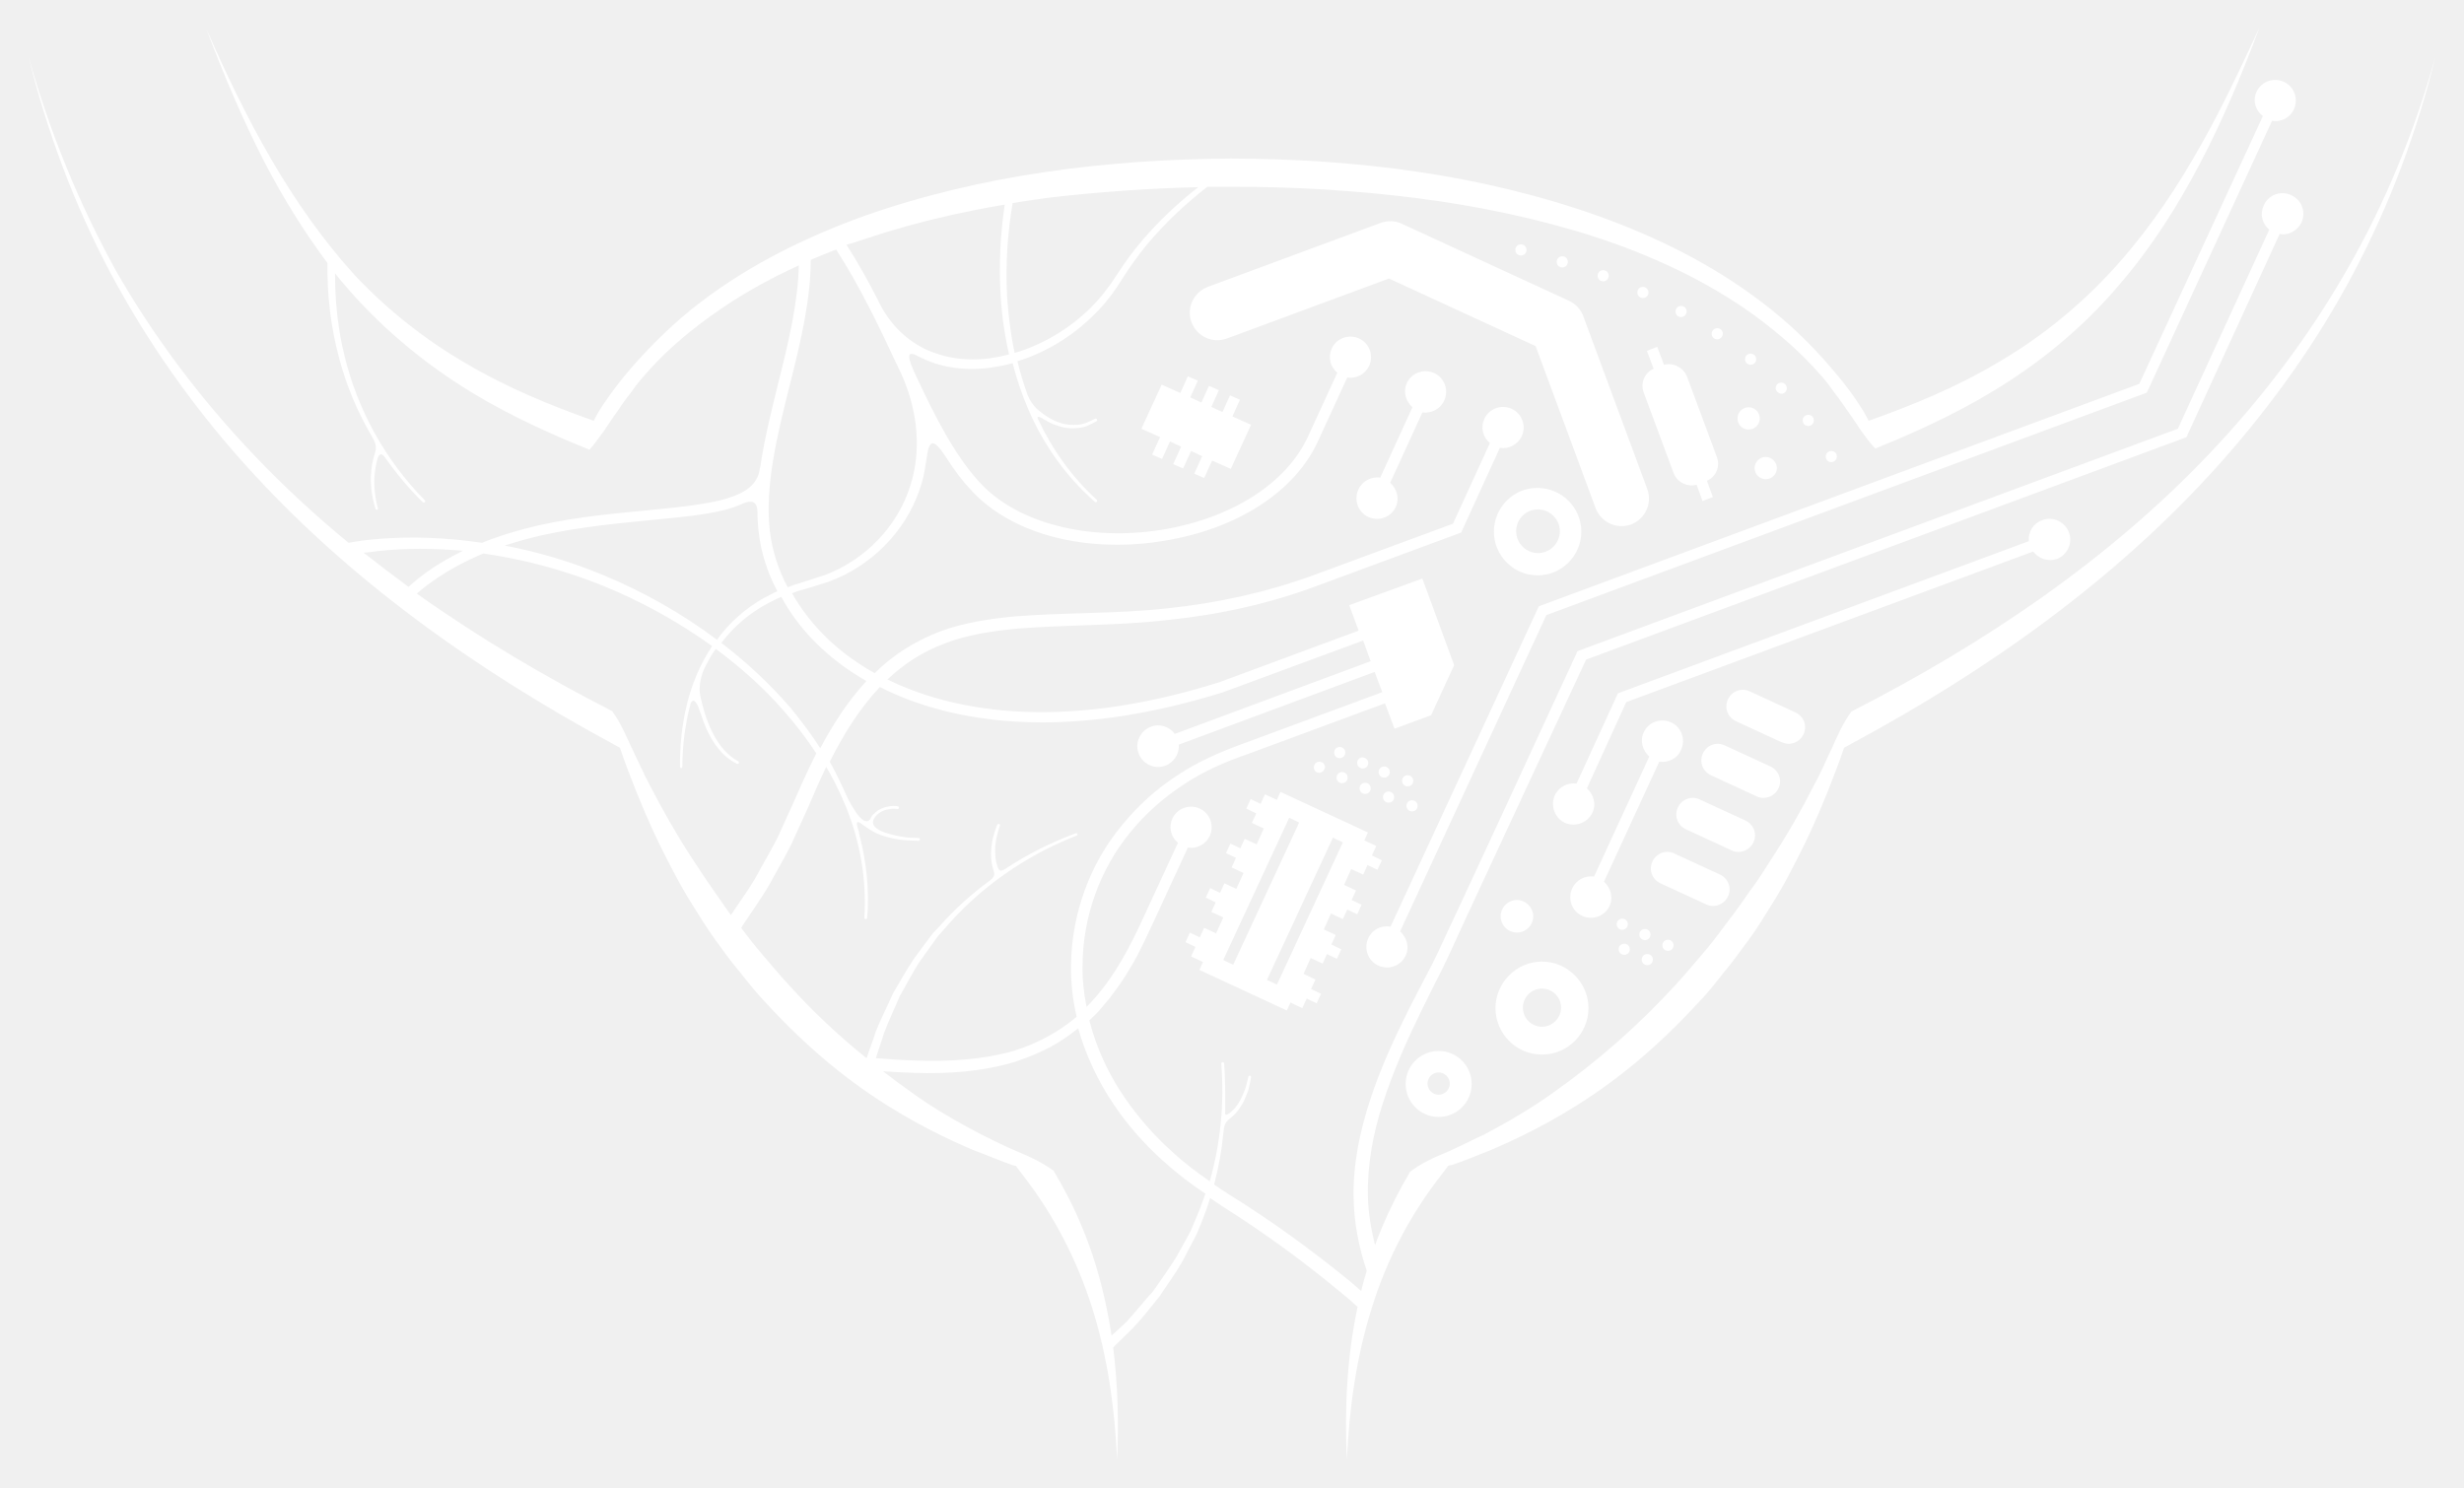
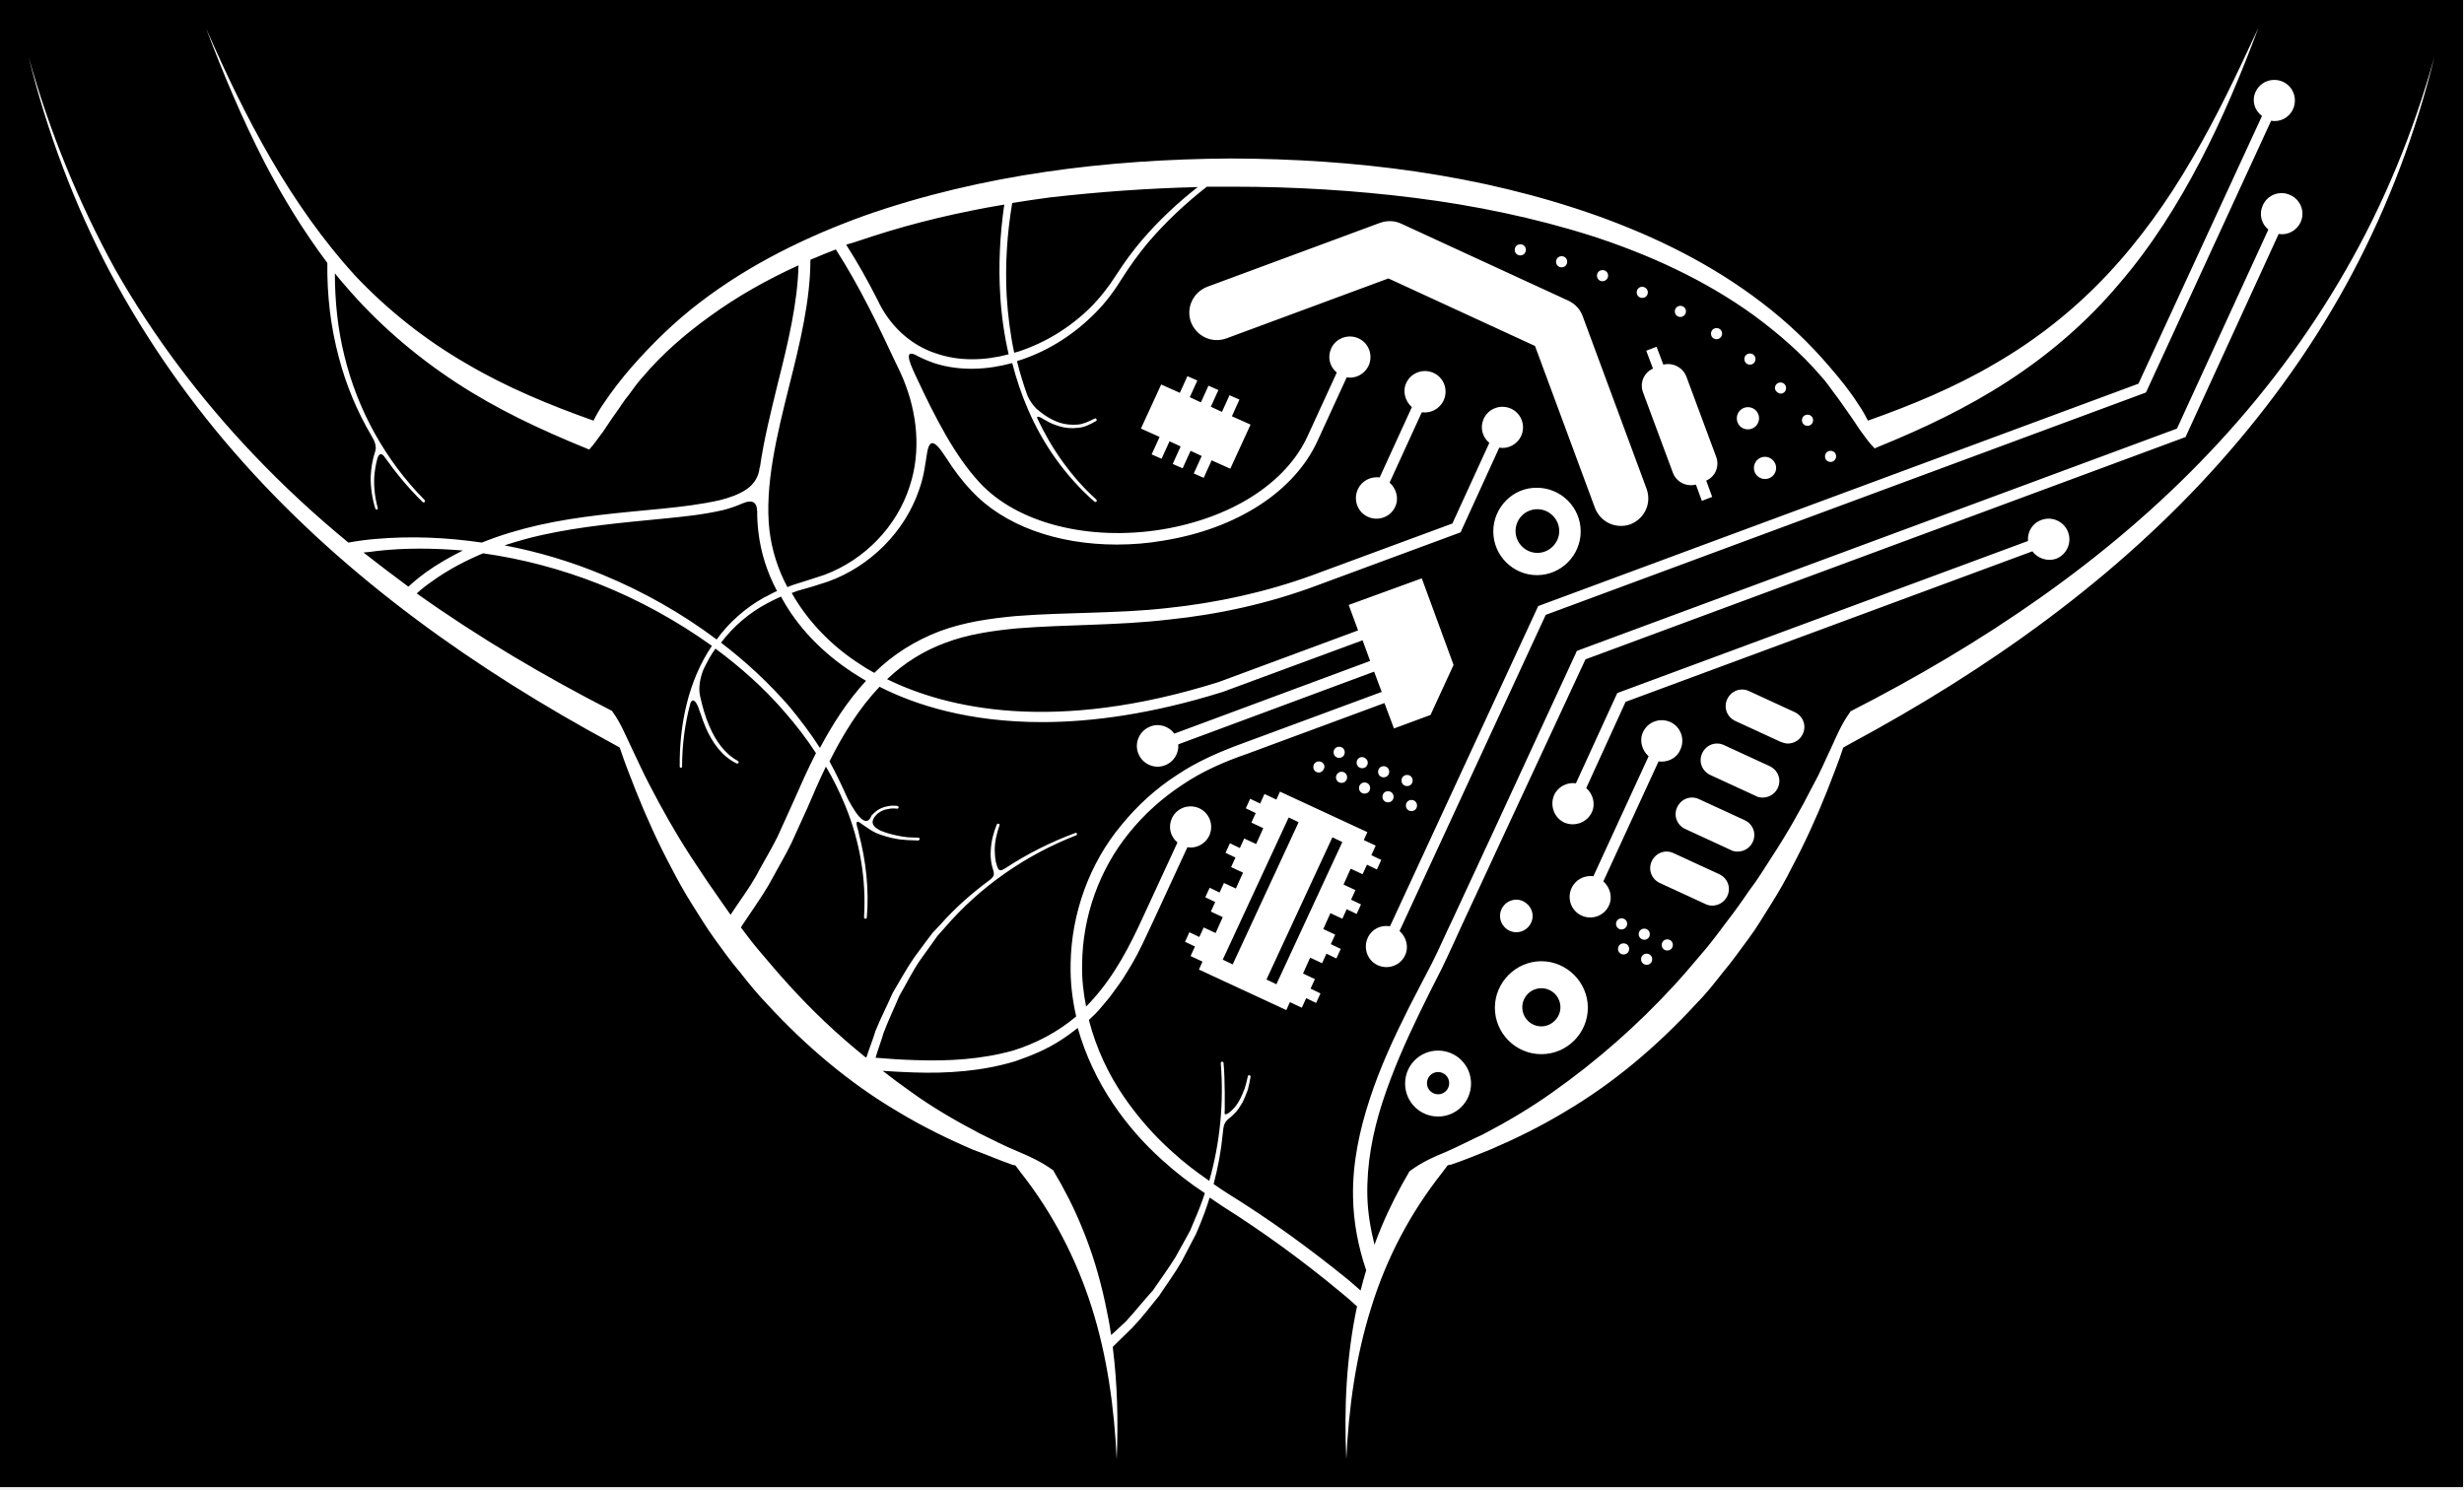
- <svg xmlns="http://www.w3.org/2000/svg" version="1.1" id="svg1" width="826.667" height="499.2" viewBox="0 0 826.667 499.2">
-   <defs id="defs1" />
-   <g id="g1">
-     <g id="group-R5">
-       <path id="path2" d="m 5906,3066 c -96,-168 -213,-323 -346,-463 -257,-271 -571,-481 -902,-650 l -1,-2 c -21,-29 -34,-60 -48,-91 -15,-31 -28,-63 -45,-93 -31,-61 -65,-121 -103,-179 -19,-29 -36,-58 -57,-85 -19,-28 -39,-56 -60,-83 -20,-27 -41,-55 -63,-80 -22,-26 -44,-52 -67,-77 -92,-100 -194,-190 -306,-269 -56,-40 -114,-74 -175,-106 -31,-14 -61,-30 -93,-44 -32,-13 -63,-27 -92,-49 -27,-46 -51,-93 -71,-141 -6,-15 -12,-29 -17,-44 -10,40 -17,81 -18,122 -2,80 13,160 38,237 25,77 58,152 94,226 18,37 36,73 55,110 18,37 35,75 52,112 l 104,224 206,443 1506,558 5,2 2,5 232,506 c 22,-4 45,8 55,29 12,26 1,57 -26,69 -26,12 -57,1 -69,-26 -10,-22 -4,-46 14,-61 l -230,-501 -1506,-558 -5,-2 -2,-5 -207,-448 -104,-224 c -18,-37 -34,-75 -53,-112 -19,-36 -38,-73 -57,-110 -37,-74 -72,-149 -98,-229 -26,-79 -44,-163 -42,-248 1,-62 13,-124 33,-183 -5,-17 -10,-34 -14,-51 -10,9 -20,17 -30,26 -96,78 -196,151 -301,216 -13,8 -26,17 -39,26 11,42 19,84 23,127 2,20 3,29 18,40 4,3 8,7 12,11 8,8 14,18 20,28 5,10 9,21 13,31 3,11 5,22 7,33 0,2 -1,4 -3,4 -2,0 -4,-1 -4,-3 -2,-11 -5,-21 -8,-31 -4,-10 -8,-20 -13,-29 -5,-9 -11,-18 -19,-25 -2,-2 -5,-5 -8,-7 -11,-7 -11,-3 -10,7 0,0 1,78 -3,119 0,2 -2,3 -4,3 -2,0 -3,-2 -3,-4 8,-100 -2,-201 -29,-296 -33,23 -65,47 -94,74 -45,40 -85,86 -119,135 -41,59 -72,126 -90,196 11,10 22,21 31,32 l 21,25 19,26 c 13,17 24,36 35,54 22,37 39,76 57,114 l 85,184 c 22,-4 45,8 55,29 12,26 1,57 -25,69 -26,12 -57,1 -69,-25 -10,-22 -4,-46 14,-61 l -85,-184 c -35,-77 -73,-150 -128,-211 -5,-6 -11,-12 -17,-18 -7,35 -11,71 -10,107 1,119 43,238 119,331 38,47 83,87 133,120 50,34 105,58 163,78 l 346,128 24,-64 92,34 58,126 -80,218 -184,-67 28,-76 -4,12 -351,-130 c -416,-131 -686,-66 -835,7 42,40 91,71 145,91 57,22 120,31 182,37 125,10 253,7 381,22 127,13 254,41 374,86 l 357,132 5,2 2,5 95,208 c 22,-4 45,8 55,29 12,26 1,57 -25,69 -26,12 -57,1 -69,-25 -10,-22 -4,-46 14,-61 l -93,-203 -352,-130 c -118,-43 -242,-70 -367,-83 -125,-14 -252,-10 -380,-20 -64,-6 -129,-15 -191,-38 -61,-23 -119,-59 -165,-105 -13,7 -25,14 -35,21 -75,48 -134,111 -173,180 4,2 9,3 13,5 26,7 52,15 79,24 105,38 193,125 229,232 8,22 13,46 16,69 v -2 c 1,5 1,10 2,14 6,46 17,49 50,-2 19,-30 40,-58 63,-82 81,-88 216,-136 366,-136 38,0 78,3 118,10 185,30 330,124 388,252 l 73,159 c 22,-4 45,8 55,29 12,26 1,57 -25,69 -26,12 -57,1 -69,-25 -10,-22 -4,-46 14,-61 l -73,-159 c -54,-119 -192,-207 -367,-236 -185,-30 -365,16 -459,118 -63,68 -112,164 -161,269 -21,44 -27,68 6,49 14,-7 28,-13 43,-18 64,-20 132,-16 194,1 10,-39 23,-78 39,-115 38,-89 95,-170 168,-234 1,-1 4,-1 5,0 1,1 1,4 0,5 -63,57 -113,128 -149,205 -2,7 6,4 17,-3 1,-1 1,-1 2,-1 11,-7 23,-12 36,-16 16,-5 32,-6 48,-4 16,1 31,9 45,17 2,1 2,3 1,5 -1,2 -3,2 -5,1 -14,-7 -28,-14 -43,-15 -15,-1 -30,0 -45,5 -21,7 -41,20 -58,35 -9,9 -17,20 -23,34 -10,28 -19,57 -26,86 4,1 9,3 13,4 70,24 133,65 185,118 26,26 48,56 67,87 19,30 40,59 63,87 45,53 95,100 150,143 22,0 43,0 65,0 153,0 306,-9 457,-28 151,-19 302,-50 447,-96 145,-47 285,-111 408,-200 61,-45 119,-95 168,-152 13,-14 24,-30 35,-45 12,-15 22,-31 33,-46 11,-15 21,-31 32,-47 12,-16 21,-30 36,-45 l 2,1 7,3 c 113,46 223,98 326,165 105,68 200,150 280,245 81,94 147,199 204,308 57,109 104,222 147,337 -53,-114 -105,-225 -167,-330 -61,-105 -132,-205 -215,-293 -83,-88 -178,-163 -282,-223 -100,-59 -209,-104 -319,-143 -7,14 -15,28 -24,41 -21,33 -46,64 -72,94 -51,60 -108,114 -171,162 -125,96 -267,166 -415,219 -296,105 -610,143 -922,144 -311,-2 -626,-40 -922,-144 -147,-53 -290,-123 -415,-219 -63,-48 -119,-103 -171,-162 -26,-30 -50,-61 -72,-94 -9,-13 -17,-27 -24,-41 -110,39 -219,84 -319,143 -104,60 -199,135 -282,223 -80,88 -150,188 -211,293 -61,105 -114,216 -163,328 43,-114 91,-228 147,-337 46,-88 98,-173 158,-253 -1,-80 8,-160 29,-238 18,-69 46,-136 82,-197 8,-13 14,-27 9,-41 -7,-21 -10,-42 -11,-64 0,-27 4,-54 12,-79 1,-1 2,-2 4,-2 2,0 2,2 2,4 -7,25 -10,51 -9,77 1,16 4,33 8,48 4,12 10,14 17,5 29,-41 61,-80 97,-115 1,-1 4,-1 5,0 1,1 1,4 0,5 -99,100 -169,227 -202,363 -17,68 -24,138 -24,208 8,-10 16,-20 25,-30 80,-94 176,-177 280,-245 102,-67 213,-119 326,-165 l 5,-2 c 1,0 1,-1 2,-1 l 2,-1 c 14,15 23,30 35,45 11,16 21,32 32,47 11,15 21,32 33,46 11,15 22,31 35,45 49,58 107,108 168,152 70,51 145,93 224,129 -2,-93 -26,-194 -52,-297 -17,-70 -35,-141 -45,-211 0,-1 -1,-1 -1,-2 -2,-22 -14,-41 -33,-54 -19,-13 -43,-21 -66,-27 -48,-11 -99,-17 -150,-22 -102,-10 -205,-18 -307,-41 -48,-11 -96,-25 -143,-44 -89,13 -179,17 -269,9 -23,-2 -45,-5 -67,-9 -84,69 -164,143 -240,223 -133,140 -250,295 -346,463 -93,169 -167,350 -219,537 46,-188 115,-372 206,-544 92,-172 205,-333 335,-478 261,-292 585,-521 929,-707 l 18,-10 c 12,-37 27,-74 41,-110 26,-65 55,-129 88,-191 16,-31 33,-62 52,-92 19,-30 37,-60 58,-89 21,-29 41,-57 64,-84 22,-28 44,-55 69,-81 96,-104 205,-197 327,-269 61,-37 124,-68 189,-96 33,-12 65,-26 99,-38 3,-1 6,-2 9,-2 l 15,-20 c 78,-99 138,-214 177,-337 39,-123 57,-253 63,-383 4,94 2,189 -10,283 17,16 33,33 50,49 24,25 45,53 67,80 19,29 40,57 57,87 l 36,69 10,24 c 9,22 17,44 24,67 10,-7 21,-14 31,-21 103,-65 202,-137 296,-215 15,-12 30,-25 44,-38 -27,-127 -33,-257 -27,-385 6,130 24,260 63,383 38,123 98,237 177,337 l 15,20 c 3,1 6,2 9,2 33,11 66,25 99,38 65,28 128,59 189,96 122,72 231,165 327,269 25,25 47,53 69,81 23,27 43,56 64,84 21,28 39,59 58,89 19,30 36,60 52,92 33,62 62,126 88,191 14,37 29,73 41,110 l 18,10 c 344,185 668,414 929,707 130,146 244,306 335,478 91,172 160,355 206,544 -52,-187 -126,-368 -222,-535 z M 2149,2049 c 9,-6 20,-12 31,-19 -47,-51 -84,-109 -116,-169 -23,36 -49,70 -76,103 -52,60 -110,114 -173,162 31,41 71,75 116,99 12,6 23,12 35,17 40,-75 103,-141 183,-193 z m 866,1224 c -51,-40 -98,-84 -140,-133 -24,-28 -45,-57 -65,-88 -19,-30 -41,-58 -66,-83 -51,-50 -113,-88 -180,-110 -4,-1 -8,-2 -11,-3 -10,47 -16,95 -19,144 -4,78 1,156 14,233 32,5 64,10 95,14 123,14 247,23 372,26 z m -819,-124 c 108,35 219,61 332,80 -11,-76 -15,-154 -10,-231 3,-49 10,-98 21,-146 -60,-16 -124,-18 -182,2 -66,21 -119,72 -148,135 -24,47 -50,94 -79,139 22,6 44,14 66,21 z m -209,-375 c 27,107 53,215 53,316 21,9 43,18 64,26 61,-95 108,-194 152,-288 1,-1 1,-2 2,-4 6,-12 11,-23 16,-35 35,-85 45,-181 16,-269 -32,-101 -113,-185 -214,-223 -25,-8 -51,-17 -78,-25 -5,-2 -11,-4 -16,-6 -24,45 -39,93 -45,142 -13,113 19,242 50,366 z m -623,-377 c 99,22 201,31 303,41 51,5 103,10 154,22 16,4 33,10 49,17 22,9 35,5 36,-20 0,-18 1,-35 3,-52 6,-52 22,-102 47,-149 -12,-5 -23,-12 -34,-17 -46,-26 -87,-62 -118,-105 -88,66 -185,121 -287,163 -79,33 -163,58 -247,74 31,10 62,19 94,26 z m -414,-40 c 71,8 143,7 215,1 -32,-16 -64,-34 -93,-55 -15,-11 -30,-23 -44,-36 -38,28 -76,57 -113,86 11,1 23,2 35,4 z m 845,-853 c -20,28 -38,57 -57,85 -37,57 -71,117 -103,179 -16,30 -30,62 -45,93 -15,31 -27,62 -48,91 l -1,2 c -170,87 -336,185 -492,296 12,11 25,21 38,30 40,29 84,52 129,71 99,-14 197,-40 291,-77 101,-40 197,-93 285,-156 -60,-89 -82,-199 -81,-304 0,-2 2,-3 3,-3 2,0 3,2 3,3 0,54 7,108 21,160 7,16 17,0 23,-20 1,-2 1,-4 2,-5 4,-13 9,-26 14,-38 16,-36 40,-71 77,-89 2,-1 4,0 5,1 1,2 0,4 -1,5 -34,18 -57,52 -72,87 -11,25 -18,51 -24,78 -4,19 0,44 9,66 9,18 18,36 30,52 62,-46 121,-98 172,-157 29,-33 57,-69 81,-106 -21,-41 -40,-84 -58,-125 l -39,-86 c -14,-28 -30,-55 -45,-82 -14,-28 -32,-54 -50,-80 l -23,-34 c -14,20 -29,41 -44,63 z m 191,-240 c -23,25 -45,51 -67,77 -19,22 -37,45 -54,68 1,2 2,3 3,5 l 27,40 c 18,27 36,53 51,82 15,28 32,56 46,85 l 40,88 c 15,35 30,70 47,105 19,-32 35,-65 49,-99 36,-88 53,-184 47,-280 0,-2 1,-4 3,-4 2,0 4,1 4,3 6,71 -2,142 -20,211 0,2 -1,4 -1,6 -1,3 -2,7 -3,10 -4,15 -2,19 12,8 11,-8 23,-16 35,-22 17,-7 34,-12 52,-15 9,-2 18,-2 27,-3 l 27,-1 c 2,0 3,1 4,3 0,2 -1,4 -3,4 l -26,1 c -9,1 -17,2 -26,4 -15,3 -30,7 -44,13 -21,11 -24,21 -14,35 3,4 7,8 12,11 6,4 13,7 21,8 8,2 15,2 23,1 2,0 4,1 4,3 0,2 -1,4 -3,4 -8,1 -17,1 -25,-1 -8,-1 -17,-5 -24,-9 -6,-4 -11,-9 -16,-14 -1,-2 -2,-4 -3,-6 -6,-12 -17,-9 -26,1 -1,1 -2,2 -3,3 -10,11 -28,42 -33,55 -2,5 -26,57 -41,83 34,68 74,133 126,188 90,-46 225,-89 409,-89 127,0 279,21 455,76 l 352,130 24,-66 -5,14 -493,-183 c -13,18 -38,27 -60,18 -27,-10 -41,-40 -31,-67 10,-27 40,-41 67,-31 22,8 36,30 34,53 l 493,183 24,-64 -5,13 -346,-128 c -58,-21 -117,-46 -169,-81 -53,-34 -100,-77 -140,-126 -81,-97 -126,-223 -128,-349 -1,-45 4,-89 14,-133 -46,-39 -101,-68 -159,-86 -79,-22 -162,-27 -245,-24 -34,1 -67,3 -101,6 6,21 14,41 20,62 12,32 27,63 40,94 17,29 32,60 51,88 l 45,63 17,19 c 89,104 204,184 332,234 2,1 3,3 2,4 -1,2 -3,3 -4,2 -62,-23 -122,-53 -178,-90 -12,-7 -15,-5 -19,6 -1,3 -2,7 -3,10 -2,10 -3,21 -3,31 0,21 5,42 12,62 1,2 0,4 -2,4 -2,1 -4,0 -5,-2 -8,-20 -14,-42 -15,-65 -1,-11 0,-23 2,-34 1,-3 1,-6 2,-8 4,-15 8,-21 -6,-32 -46,-34 -88,-71 -126,-114 l -18,-19 -16,-21 -31,-42 c -20,-29 -36,-59 -54,-89 -14,-32 -30,-63 -43,-95 -7,-23 -16,-45 -23,-67 -1,0 -1,0 -2,0 -72,58 -135,118 -193,182 z m 1020,-594 -10,-24 -12,-22 -25,-45 c -18,-29 -38,-56 -57,-84 -23,-25 -44,-52 -67,-77 -13,-12 -25,-24 -38,-35 -4,27 -9,54 -15,81 -14,65 -33,129 -59,191 -20,49 -44,96 -71,141 0,0 0,0 0,1 -30,22 -61,36 -92,49 -32,13 -62,29 -93,44 -61,32 -120,66 -175,106 -24,17 -47,34 -70,52 26,-2 52,-3 78,-4 85,-3 172,3 255,28 41,14 82,31 118,55 14,9 27,19 40,29 19,-68 50,-133 89,-191 35,-52 77,-100 124,-142 33,-30 69,-58 107,-83 -8,-24 -17,-47 -27,-70 z m 1169,1157 -139,-302 c 17,-15 24,-40 14,-61 -12,-26 -43,-37 -69,-25 -26,12 -37,43 -25,69 10,22 33,33 55,30 l 139,302 c -17,15 -24,40 -14,61 12,26 43,37 69,25 26,-12 37,-43 25,-69 -9,-22 -32,-33 -55,-30 z m 941,529 -1024,-379 -99,-217 c 17,-15 24,-40 14,-61 -12,-26 -43,-37 -69,-26 -26,12 -37,43 -26,69 10,22 33,33 55,30 l 104,227 5,2 1029,381 c -2,23 11,45 34,53 27,10 57,-4 67,-31 10,-27 -4,-57 -31,-67 -21,-7 -46,1 -59,19 z m 562,1157 c 12,26 43,37 69,25 26,-12 37,-43 25,-69 -10,-22 -33,-33 -55,-29 l -315,-684 -5,-2 -1506,-558 -368,-796 c 17,-15 24,-40 14,-61 -12,-26 -43,-37 -69,-25 -26,12 -37,43 -25,69 10,22 33,33 56,29 l 373,806 5,2 1506,558 311,674 c -20,15 -26,40 -16,61 z M 3620,1099 c -46,0 -83,-37 -83,-83 0,-46 37,-83 83,-83 46,0 83,37 83,83 0,46 -37,83 -83,83 z m 0,-110 c -15,0 -28,12 -28,28 0,15 12,28 28,28 15,0 28,-12 28,-28 0,-16 -13,-28 -28,-28 z m 139,1417 c 0,-61 50,-110 110,-110 61,0 110,50 110,110 0,61 -50,110 -110,110 -60,1 -110,-49 -110,-110 z m 111,56 c 30,0 55,-25 55,-55 0,-30 -25,-55 -55,-55 -30,0 -55,25 -55,55 0,30 24,55 55,55 z m 10,-1372 c 65,0 117,53 117,117 0,64 -53,117 -117,117 -64,0 -117,-53 -117,-117 0,-64 52,-117 117,-117 z m 0,166 c 27,0 48,-22 48,-48 0,-26 -22,-48 -48,-48 -27,0 -48,22 -48,48 0,26 21,48 48,48 z m -450,287 11,24 25,-12 11,24 -25,12 11,24 -30,14 9,20 -220,102 -9,-20 -30,14 -11,-24 -25,12 -11,-24 25,-12 -11,-24 30,-14 -18,-40 -30,14 -11,-24 -25,12 -11,-24 25,-12 -11,-24 30,-14 -18,-40 -30,14 -11,-24 -25,12 -11,-24 25,-12 -11,-24 30,-14 -18,-40 -30,14 -11,-24 -25,12 -11,-24 25,-12 -11,-24 30,-14 -9,-20 220,-102 9,20 30,-14 11,24 25,-12 11,24 -25,12 11,24 -30,14 18,40 30,-14 11,24 25,-12 11,24 -25,12 11,24 -30,14 18,40 30,-14 11,24 25,-12 11,24 -25,12 11,24 -30,14 18,40 z m -352,-215 166,358 25,-12 -166,-358 z m 135,-62 -25,12 166,358 25,-12 z m 1080,202 -115,53 c -21,10 -30,34 -20,55 10,21 34,30 55,20 l 115,-53 c 21,-10 30,-34 20,-55 -7,-15 -22,-24 -38,-24 -5,0 -11,1 -17,4 z m 64,136 -115,53 c -21,10 -30,34 -20,55 10,21 34,30 55,20 l 115,-53 c 21,-10 30,-34 20,-55 -7,-15 -22,-24 -38,-24 -6,0 -12,1 -17,4 z m 63,136 -115,53 c -21,10 -30,34 -20,55 10,21 34,30 55,20 l 115,-53 c 21,-10 30,-34 20,-55 -7,-15 -22,-24 -38,-24 -6,0 -12,1 -17,4 z m 63,136 -115,53 c -21,10 -30,34 -20,55 10,21 34,30 55,20 l 115,-53 c 21,-10 30,-34 20,-55 -7,-15 -22,-24 -38,-24 -5,0 -11,2 -17,4 z m -401,-472 c -8,0 -14,6 -14,14 0,8 6,14 14,14 8,0 14,-6 14,-14 0,-8 -7,-14 -14,-14 z m 43,-12 c 0,8 6,14 14,14 8,0 14,-6 14,-14 0,-8 -6,-14 -14,-14 -7,0 -14,6 -14,14 z m -52,-37 c 0,8 6,14 14,14 8,0 14,-6 14,-14 0,-8 -6,-14 -14,-14 -8,0 -14,6 -14,14 z m 124,24 c 8,0 14,-6 14,-14 0,-8 -6,-14 -14,-14 -8,0 -14,6 -14,14 0,8 6,14 14,14 z m -380,18 c -23,0 -41,19 -41,41 0,23 19,41 41,41 22,0 41,-19 41,-41 0,-22 -18,-41 -41,-41 z m 314,-68 c 0,8 6,14 14,14 8,0 14,-6 14,-14 0,-8 -6,-14 -14,-14 -8,0 -14,6 -14,14 z m -267,1544 -369,170 -408,-151 c -36,-13 -75,5 -89,41 -13,36 5,75 41,89 l 435,161 c 17,6 36,6 53,-2 l 421,-194 c 17,-8 30,-22 36,-39 l 161,-435 c 13,-36 -5,-75 -41,-89 -8,-3 -16,-4 -24,-4 -28,0 -54,17 -65,45 z m -37,228 c -8,0 -14,6 -14,14 0,8 6,14 14,14 8,0 14,-6 14,-14 0,-8 -6,-14 -14,-14 z m 104,-30 c -8,0 -14,6 -14,14 0,8 6,14 14,14 8,0 14,-6 14,-14 0,-8 -6,-14 -14,-14 z m 103,-35 c -8,0 -14,6 -14,14 0,8 6,14 14,14 8,0 14,-6 14,-14 0,-8 -7,-14 -14,-14 z m 114,-28 c 0,-8 -6,-14 -14,-14 -8,0 -14,6 -14,14 0,8 6,14 14,14 7,0 14,-6 14,-14 z m 82,-62 c -8,0 -14,6 -14,14 0,8 6,14 14,14 8,0 14,-6 14,-14 0,-8 -7,-14 -14,-14 z m 91,-56 c -8,0 -14,6 -14,14 0,8 6,14 14,14 8,0 14,-6 14,-14 0,-8 -7,-14 -14,-14 z m 84,-64 c -8,0 -14,6 -14,14 0,8 6,14 14,14 8,0 14,-6 14,-14 0,-8 -6,-14 -14,-14 z m 63,-59 c 0,8 6,14 14,14 8,0 14,-6 14,-14 0,-8 -6,-14 -14,-14 -7,1 -14,7 -14,14 z m 82,-95 c -8,0 -14,6 -14,14 0,8 6,14 14,14 8,0 14,-6 14,-14 0,-8 -6,-14 -14,-14 z m 58,-91 c -8,0 -14,6 -14,14 0,8 6,14 14,14 8,0 14,-6 14,-14 0,-8 -7,-14 -14,-14 z M 3435,1774 c 8,0 14,-6 14,-14 0,-8 -6,-14 -14,-14 -8,0 -14,6 -14,14 0,8 6,14 14,14 z m -58,27 c 8,0 14,-6 14,-14 0,-8 -6,-14 -14,-14 -8,0 -14,6 -14,14 0,7 6,14 14,14 z m 66,23 c 0,-8 -6,-14 -14,-14 -8,0 -14,6 -14,14 0,8 6,14 14,14 8,-1 14,-7 14,-14 z m -123,-25 c -8,0 -14,6 -14,14 0,8 6,14 14,14 8,0 14,-6 14,-14 -1,-7 -7,-14 -14,-14 z m 65,51 c 0,-8 -6,-14 -14,-14 -8,0 -14,6 -14,14 0,8 6,14 14,14 8,0 14,-6 14,-14 z m 109,-98 c 8,0 14,-6 14,-14 0,-8 -6,-14 -14,-14 -8,0 -14,6 -14,14 0,8 6,14 14,14 z m 3,49 c 0,-8 -6,-14 -14,-14 -8,0 -14,6 -14,14 0,8 6,14 14,14 8,0 14,-6 14,-14 z m 56,-71 c 8,0 14,-6 14,-14 0,-8 -6,-14 -14,-14 -8,0 -14,6 -14,14 0,8 6,14 14,14 z m 3,49 c 0,-8 -6,-14 -14,-14 -8,0 -14,6 -14,14 0,8 6,14 14,14 8,0 14,-6 14,-14 z m 915,787 c 0,-15 -12,-28 -28,-28 -15,0 -28,12 -28,28 0,15 12,28 28,28 15,0 28,-13 28,-28 z m -226,230 75,-202 c 9,-24 -2,-50 -25,-60 l 15,-41 -26,-10 -15,41 c -24,-6 -49,6 -58,30 l -75,202 c -9,24 2,50 25,60 l -17,45 26,10 17,-45 c 24,6 49,-7 58,-30 z m -666,-90 -81,-177 c 17,-15 24,-40 14,-61 -12,-26 -43,-37 -69,-25 -26,12 -37,43 -25,69 10,22 33,33 55,30 l 81,177 c -17,15 -24,40 -14,61 12,26 43,37 69,25 26,-12 37,-43 25,-69 -10,-22 -33,-33 -55,-30 z m 821,13 c 15,0 28,-12 28,-28 0,-15 -12,-28 -28,-28 -16,0 -28,12 -28,28 0,16 13,28 28,28 z m -1395,-167 20,44 -28,13 -20,-44 -25,11 20,44 -28,13 -20,-44 -25,11 20,44 -47,21 51,111 47,-21 19,42 25,-11 -19,-42 28,-13 19,42 25,-11 -19,-42 28,-13 19,42 25,-11 -19,-42 47,-21 -51,-111 -47,21 -20,-44 -25,11" style="fill:#ffffff;fill-opacity:1;fill-rule:nonzero;stroke:none" transform="matrix(0.1333333,0,0,-0.1333333,0,499.2)" />
+ <svg xmlns="http://www.w3.org/2000/svg" width="100%" height="100%" viewBox="0 0 827 500" version="1.1" xml:space="preserve" style="fill-rule:evenodd;clip-rule:evenodd;stroke-linejoin:round;stroke-miterlimit:2;">
+   <g id="_1">
+     <g transform="matrix(1,0,0,1.00725,0,-3.61739)">
+       <rect x="0" y="3.591" width="826.667" height="495.609" />
+     </g>
+     <g id="path2" transform="matrix(0.133333,0,0,-0.133333,0,499.2)">
+       <g id="group-R5">
+         <path id="path21" d="M5906,3066C5810,2898 5693,2743 5560,2603C5303,2332 4989,2122 4658,1953L4657,1951C4636,1922 4623,1891 4609,1860C4594,1829 4581,1797 4564,1767C4533,1706 4499,1646 4461,1588C4442,1559 4425,1530 4404,1503C4385,1475 4365,1447 4344,1420C4324,1393 4303,1365 4281,1340C4259,1314 4237,1288 4214,1263C4122,1163 4020,1073 3908,994C3852,954 3794,920 3733,888C3702,874 3672,858 3640,844C3608,831 3577,817 3548,795C3521,749 3497,702 3477,654C3471,639 3465,625 3460,610C3450,650 3443,691 3442,732C3440,812 3455,892 3480,969C3505,1046 3538,1121 3574,1195C3592,1232 3610,1268 3629,1305C3647,1342 3664,1380 3681,1417L3785,1641L3991,2084L5497,2642L5502,2644L5504,2649L5736,3155C5758,3151 5781,3163 5791,3184C5803,3210 5792,3241 5765,3253C5739,3265 5708,3254 5696,3227C5686,3205 5692,3181 5710,3166L5480,2665L3974,2107L3969,2105L3967,2100L3760,1652L3656,1428C3638,1391 3622,1353 3603,1316C3584,1280 3565,1243 3546,1206C3509,1132 3474,1057 3448,977C3422,898 3404,814 3406,729C3407,667 3419,605 3439,546C3434,529 3429,512 3425,495C3415,504 3405,512 3395,521C3299,599 3199,672 3094,737C3081,745 3068,754 3055,763C3066,805 3074,847 3078,890C3080,910 3081,919 3096,930C3100,933 3104,937 3108,941C3116,949 3122,959 3128,969C3133,979 3137,990 3141,1000C3144,1011 3146,1022 3148,1033C3148,1035 3147,1037 3145,1037C3143,1037 3141,1036 3141,1034C3139,1023 3136,1013 3133,1003C3129,993 3125,983 3120,974C3115,965 3109,956 3101,949C3099,947 3096,944 3093,942C3082,935 3082,939 3083,949C3083,949 3084,1027 3080,1068C3080,1070 3078,1071 3076,1071C3074,1071 3073,1069 3073,1067C3081,967 3071,866 3044,771C3011,794 2979,818 2950,845C2905,885 2865,931 2831,980C2790,1039 2759,1106 2741,1176C2752,1186 2763,1197 2772,1208L2793,1233L2812,1259C2825,1276 2836,1295 2847,1313C2869,1350 2886,1389 2904,1427L2989,1611C3011,1607 3034,1619 3044,1640C3056,1666 3045,1697 3019,1709C2993,1721 2962,1710 2950,1684C2940,1662 2946,1638 2964,1623L2879,1439C2844,1362 2806,1289 2751,1228C2746,1222 2740,1216 2734,1210C2727,1245 2723,1281 2724,1317C2725,1436 2767,1555 2843,1648C2881,1695 2926,1735 2976,1768C3026,1802 3081,1826 3139,1846L3485,1974L3509,1910L3601,1944L3659,2070L3579,2288L3395,2221L3423,2145L3419,2157L3068,2027C2652,1896 2382,1961 2233,2034C2275,2074 2324,2105 2378,2125C2435,2147 2498,2156 2560,2162C2685,2172 2813,2169 2941,2184C3068,2197 3195,2225 3315,2270L3672,2402L3677,2404L3679,2409L3774,2617C3796,2613 3819,2625 3829,2646C3841,2672 3830,2703 3804,2715C3778,2727 3747,2716 3735,2690C3725,2668 3731,2644 3749,2629L3656,2426L3304,2296C3186,2253 3062,2226 2937,2213C2812,2199 2685,2203 2557,2193C2493,2187 2428,2178 2366,2155C2305,2132 2247,2096 2201,2050C2188,2057 2176,2064 2166,2071C2091,2119 2032,2182 1993,2251C1997,2253 2002,2254 2006,2256C2032,2263 2058,2271 2085,2280C2190,2318 2278,2405 2314,2512C2322,2534 2327,2558 2330,2581L2330,2579C2331,2584 2331,2589 2332,2593C2338,2639 2349,2642 2382,2591C2401,2561 2422,2533 2445,2509C2526,2421 2661,2373 2811,2373C2849,2373 2889,2376 2929,2383C3114,2413 3259,2507 3317,2635L3390,2794C3412,2790 3435,2802 3445,2823C3457,2849 3446,2880 3420,2892C3394,2904 3363,2893 3351,2867C3341,2845 3347,2821 3365,2806L3292,2647C3238,2528 3100,2440 2925,2411C2740,2381 2560,2427 2466,2529C2403,2597 2354,2693 2305,2798C2284,2842 2278,2866 2311,2847C2325,2840 2339,2834 2354,2829C2418,2809 2486,2813 2548,2830C2558,2791 2571,2752 2587,2715C2625,2626 2682,2545 2755,2481C2756,2480 2759,2480 2760,2481C2761,2482 2761,2485 2760,2486C2697,2543 2647,2614 2611,2691C2609,2698 2617,2695 2628,2688C2629,2687 2629,2687 2630,2687C2641,2680 2653,2675 2666,2671C2682,2666 2698,2665 2714,2667C2730,2668 2745,2676 2759,2684C2761,2685 2761,2687 2760,2689C2759,2691 2757,2691 2755,2690C2741,2683 2727,2676 2712,2675C2697,2674 2682,2675 2667,2680C2646,2687 2626,2700 2609,2715C2600,2724 2592,2735 2586,2749C2576,2777 2567,2806 2560,2835C2564,2836 2569,2838 2573,2839C2643,2863 2706,2904 2758,2957C2784,2983 2806,3013 2825,3044C2844,3074 2865,3103 2888,3131C2933,3184 2983,3231 3038,3274L3103,3274C3256,3274 3409,3265 3560,3246C3711,3227 3862,3196 4007,3150C4152,3103 4292,3039 4415,2950C4476,2905 4534,2855 4583,2798C4596,2784 4607,2768 4618,2753C4630,2738 4640,2722 4651,2707C4662,2692 4672,2676 4683,2660C4695,2644 4704,2630 4719,2615L4721,2616L4728,2619C4841,2665 4951,2717 5054,2784C5159,2852 5254,2934 5334,3029C5415,3123 5481,3228 5538,3337C5595,3446 5642,3559 5685,3674C5632,3560 5580,3449 5518,3344C5457,3239 5386,3139 5303,3051C5220,2963 5125,2888 5021,2828C4921,2769 4812,2724 4702,2685C4695,2699 4687,2713 4678,2726C4657,2759 4632,2790 4606,2820C4555,2880 4498,2934 4435,2982C4310,3078 4168,3148 4020,3201C3724,3306 3410,3344 3098,3345C2787,3343 2472,3305 2176,3201C2029,3148 1886,3078 1761,2982C1698,2934 1642,2879 1590,2820C1564,2790 1540,2759 1518,2726C1509,2713 1501,2699 1494,2685C1384,2724 1275,2769 1175,2828C1071,2888 976,2963 893,3051C813,3139 743,3239 682,3344C621,3449 568,3560 519,3672C562,3558 610,3444 666,3335C712,3247 764,3162 824,3082C823,3002 832,2922 853,2844C871,2775 899,2708 935,2647C943,2634 949,2620 944,2606C937,2585 934,2564 933,2542C933,2515 937,2488 945,2463C946,2462 947,2461 949,2461C951,2461 951,2463 951,2465C944,2490 941,2516 942,2542C943,2558 946,2575 950,2590C954,2602 960,2604 967,2595C996,2554 1028,2515 1064,2480C1065,2479 1068,2479 1069,2480C1070,2481 1070,2484 1069,2485C970,2585 900,2712 867,2848C850,2916 843,2986 843,3056C851,3046 859,3036 868,3026C948,2932 1044,2849 1148,2781C1250,2714 1361,2662 1474,2616L1479,2614C1480,2614 1480,2613 1481,2613L1483,2612C1497,2627 1506,2642 1518,2657C1529,2673 1539,2689 1550,2704C1561,2719 1571,2736 1583,2750C1594,2765 1605,2781 1618,2795C1667,2853 1725,2903 1786,2947C1856,2998 1931,3040 2010,3076C2008,2983 1984,2882 1958,2779C1941,2709 1923,2638 1913,2568C1913,2567 1912,2567 1912,2566C1910,2544 1898,2525 1879,2512C1860,2499 1836,2491 1813,2485C1765,2474 1714,2468 1663,2463C1561,2453 1458,2445 1356,2422C1308,2411 1260,2397 1213,2378C1124,2391 1034,2395 944,2387C921,2385 899,2382 877,2378C793,2447 713,2521 637,2601C504,2741 387,2896 291,3064C198,3233 124,3414 72,3601C118,3413 187,3229 278,3057C370,2885 483,2724 613,2579C874,2287 1198,2058 1542,1872L1560,1862C1572,1825 1587,1788 1601,1752C1627,1687 1656,1623 1689,1561C1705,1530 1722,1499 1741,1469C1760,1439 1778,1409 1799,1380C1820,1351 1840,1323 1863,1296C1885,1268 1907,1241 1932,1215C2028,1111 2137,1018 2259,946C2320,909 2383,878 2448,850C2481,838 2513,824 2547,812C2550,811 2553,810 2556,810L2571,790C2649,691 2709,576 2748,453C2787,330 2805,200 2811,70C2815,164 2813,259 2801,353C2818,369 2834,386 2851,402C2875,427 2896,455 2918,482C2937,511 2958,539 2975,569L3011,638L3021,662C3030,684 3038,706 3045,729C3055,722 3066,715 3076,708C3179,643 3278,571 3372,493C3387,481 3402,468 3416,455C3389,328 3383,198 3389,70C3395,200 3413,330 3452,453C3490,576 3550,690 3629,790L3644,810C3647,811 3650,812 3653,812C3686,823 3719,837 3752,850C3817,878 3880,909 3941,946C4063,1018 4172,1111 4268,1215C4293,1240 4315,1268 4337,1296C4360,1323 4380,1352 4401,1380C4422,1408 4440,1439 4459,1469C4478,1499 4495,1529 4511,1561C4544,1623 4573,1687 4599,1752C4613,1789 4628,1825 4640,1862L4658,1872C5002,2057 5326,2286 5587,2579C5717,2725 5831,2885 5922,3057C6013,3229 6082,3412 6128,3601C6076,3414 6002,3233 5906,3066ZM2149,2049C2158,2043 2169,2037 2180,2030C2133,1979 2096,1921 2064,1861C2041,1897 2015,1931 1988,1964C1936,2024 1878,2078 1815,2126C1846,2167 1886,2201 1931,2225C1943,2231 1954,2237 1966,2242C2006,2167 2069,2101 2149,2049ZM3015,3273C2964,3233 2917,3189 2875,3140C2851,3112 2830,3083 2810,3052C2791,3022 2769,2994 2744,2969C2693,2919 2631,2881 2564,2859C2560,2858 2556,2857 2553,2856C2543,2903 2537,2951 2534,3000C2530,3078 2535,3156 2548,3233C2580,3238 2612,3243 2643,3247C2766,3261 2890,3270 3015,3273ZM2196,3149C2304,3184 2415,3210 2528,3229C2517,3153 2513,3075 2518,2998C2521,2949 2528,2900 2539,2852C2479,2836 2415,2834 2357,2854C2291,2875 2238,2926 2209,2989C2185,3036 2159,3083 2130,3128C2152,3134 2174,3142 2196,3149ZM1987,2774C2014,2881 2040,2989 2040,3090C2061,3099 2083,3108 2104,3116C2165,3021 2212,2922 2256,2828C2257,2827 2257,2826 2258,2824C2264,2812 2269,2801 2274,2789C2309,2704 2319,2608 2290,2520C2258,2419 2177,2335 2076,2297C2051,2289 2025,2280 1998,2272C1993,2270 1987,2268 1982,2266C1958,2311 1943,2359 1937,2408C1924,2521 1956,2650 1987,2774ZM1364,2397C1463,2419 1565,2428 1667,2438C1718,2443 1770,2448 1821,2460C1837,2464 1854,2470 1870,2477C1892,2486 1905,2482 1906,2457C1906,2439 1907,2422 1909,2405C1915,2353 1931,2303 1956,2256C1944,2251 1933,2244 1922,2239C1876,2213 1835,2177 1804,2134C1716,2200 1619,2255 1517,2297C1438,2330 1354,2355 1270,2371C1301,2381 1332,2390 1364,2397ZM950,2357C1021,2365 1093,2364 1165,2358C1133,2342 1101,2324 1072,2303C1057,2292 1042,2280 1028,2267C990,2295 952,2324 915,2353C926,2354 938,2355 950,2357ZM1795,1504C1775,1532 1757,1561 1738,1589C1701,1646 1667,1706 1635,1768C1619,1798 1605,1830 1590,1861C1575,1892 1563,1923 1542,1952L1541,1954C1371,2041 1205,2139 1049,2250C1061,2261 1074,2271 1087,2280C1127,2309 1171,2332 1216,2351C1315,2337 1413,2311 1507,2274C1608,2234 1704,2181 1792,2118C1732,2029 1710,1919 1711,1814C1711,1812 1713,1811 1714,1811C1716,1811 1717,1813 1717,1814C1717,1868 1724,1922 1738,1974C1745,1990 1755,1974 1761,1954C1762,1952 1762,1950 1763,1949C1767,1936 1772,1923 1777,1911C1793,1875 1817,1840 1854,1822C1856,1821 1858,1822 1859,1823C1860,1825 1859,1827 1858,1828C1824,1846 1801,1880 1786,1915C1775,1940 1768,1966 1762,1993C1758,2012 1762,2037 1771,2059C1780,2077 1789,2095 1801,2111C1863,2065 1922,2013 1973,1954C2002,1921 2030,1885 2054,1848C2033,1807 2014,1764 1996,1723L1957,1637C1943,1609 1927,1582 1912,1555C1898,1527 1880,1501 1862,1475L1839,1441C1825,1461 1810,1482 1795,1504ZM1986,1264C1963,1289 1941,1315 1919,1341C1900,1363 1882,1386 1865,1409C1866,1411 1867,1412 1868,1414L1895,1454C1913,1481 1931,1507 1946,1536C1961,1564 1978,1592 1992,1621L2032,1709C2047,1744 2062,1779 2079,1814C2098,1782 2114,1749 2128,1715C2164,1627 2181,1531 2175,1435C2175,1433 2176,1431 2178,1431C2180,1431 2182,1432 2182,1434C2188,1505 2180,1576 2162,1645C2162,1647 2161,1649 2161,1651C2160,1654 2159,1658 2158,1661C2154,1676 2156,1680 2170,1669C2181,1661 2193,1653 2205,1647C2222,1640 2239,1635 2257,1632C2266,1630 2275,1630 2284,1629L2311,1628C2313,1628 2314,1629 2315,1631C2315,1633 2314,1635 2312,1635L2286,1636C2277,1637 2269,1638 2260,1640C2245,1643 2230,1647 2216,1653C2195,1664 2192,1674 2202,1688C2205,1692 2209,1696 2214,1699C2220,1703 2227,1706 2235,1707C2243,1709 2250,1709 2258,1708C2260,1708 2262,1709 2262,1711C2262,1713 2261,1715 2259,1715C2251,1716 2242,1716 2234,1714C2226,1713 2217,1709 2210,1705C2204,1701 2199,1696 2194,1691C2193,1689 2192,1687 2191,1685C2185,1673 2174,1676 2165,1686C2164,1687 2163,1688 2162,1689C2152,1700 2134,1731 2129,1744C2127,1749 2103,1801 2088,1827C2122,1895 2162,1960 2214,2015C2304,1969 2439,1926 2623,1926C2750,1926 2902,1947 3078,2002L3430,2132L3454,2066L3449,2080L2956,1897C2943,1915 2918,1924 2896,1915C2869,1905 2855,1875 2865,1848C2875,1821 2905,1807 2932,1817C2954,1825 2968,1847 2966,1870L3459,2053L3483,1989L3478,2002L3132,1874C3074,1853 3015,1828 2963,1793C2910,1759 2863,1716 2823,1667C2742,1570 2697,1444 2695,1318C2694,1273 2699,1229 2709,1185C2663,1146 2608,1117 2550,1099C2471,1077 2388,1072 2305,1075C2271,1076 2238,1078 2204,1081C2210,1102 2218,1122 2224,1143C2236,1175 2251,1206 2264,1237C2281,1266 2296,1297 2315,1325L2360,1388L2377,1407C2466,1511 2581,1591 2709,1641C2711,1642 2712,1644 2711,1645C2710,1647 2708,1648 2707,1647C2645,1624 2585,1594 2529,1557C2517,1550 2514,1552 2510,1563C2509,1566 2508,1570 2507,1573C2505,1583 2504,1594 2504,1604C2504,1625 2509,1646 2516,1666C2517,1668 2516,1670 2514,1670C2512,1671 2510,1670 2509,1668C2501,1648 2495,1626 2494,1603C2493,1592 2494,1580 2496,1569C2497,1566 2497,1563 2498,1561C2502,1546 2506,1540 2492,1529C2446,1495 2404,1458 2366,1415L2348,1396L2332,1375L2301,1333C2281,1304 2265,1274 2247,1244C2233,1212 2217,1181 2204,1149C2197,1126 2188,1104 2181,1082L2179,1082C2107,1140 2044,1200 1986,1264ZM3006,670L2996,646L2984,624L2959,579C2941,550 2921,523 2902,495C2879,470 2858,443 2835,418C2822,406 2810,394 2797,383C2793,410 2788,437 2782,464C2768,529 2749,593 2723,655C2703,704 2679,751 2652,796L2652,797C2622,819 2591,833 2560,846C2528,859 2498,875 2467,890C2406,922 2347,956 2292,996C2268,1013 2245,1030 2222,1048C2248,1046 2274,1045 2300,1044C2385,1041 2472,1047 2555,1072C2596,1086 2637,1103 2673,1127C2687,1136 2700,1146 2713,1156C2732,1088 2763,1023 2802,965C2837,913 2879,865 2926,823C2959,793 2995,765 3033,740C3025,716 3016,693 3006,670ZM4175,1827L4036,1525C4053,1510 4060,1485 4050,1464C4038,1438 4007,1427 3981,1439C3955,1451 3944,1482 3956,1508C3966,1530 3989,1541 4011,1538L4150,1840C4133,1855 4126,1880 4136,1901C4148,1927 4179,1938 4205,1926C4231,1914 4242,1883 4230,1857C4221,1835 4198,1824 4175,1827ZM5116,2356L4092,1977L3993,1760C4010,1745 4017,1720 4007,1699C3995,1673 3964,1662 3938,1673C3912,1685 3901,1716 3912,1742C3922,1764 3945,1775 3967,1772L4071,1999L4076,2001L5105,2382C5103,2405 5116,2427 5139,2435C5166,2445 5196,2431 5206,2404C5216,2377 5202,2347 5175,2337C5154,2330 5129,2338 5116,2356ZM5678,3513C5690,3539 5721,3550 5747,3538C5773,3526 5784,3495 5772,3469C5762,3447 5739,3436 5717,3440L5402,2756L5397,2754L3891,2196L3523,1400C3540,1385 3547,1360 3537,1339C3525,1313 3494,1302 3468,1314C3442,1326 3431,1357 3443,1383C3453,1405 3476,1416 3499,1412L3872,2218L3877,2220L5383,2778L5694,3452C5674,3467 5668,3492 5678,3513ZM3620,1099C3574,1099 3537,1062 3537,1016C3537,970 3574,933 3620,933C3666,933 3703,970 3703,1016C3703,1062 3666,1099 3620,1099ZM3620,989C3605,989 3592,1001 3592,1017C3592,1032 3604,1045 3620,1045C3635,1045 3648,1033 3648,1017C3648,1001 3635,989 3620,989ZM3759,2406C3759,2345 3809,2296 3869,2296C3930,2296 3979,2346 3979,2406C3979,2467 3929,2516 3869,2516C3809,2517 3759,2467 3759,2406ZM3870,2462C3900,2462 3925,2437 3925,2407C3925,2377 3900,2352 3870,2352C3840,2352 3815,2377 3815,2407C3815,2437 3839,2462 3870,2462ZM3880,1090C3945,1090 3997,1143 3997,1207C3997,1271 3944,1324 3880,1324C3816,1324 3763,1271 3763,1207C3763,1143 3815,1090 3880,1090ZM3880,1256C3907,1256 3928,1234 3928,1208C3928,1182 3906,1160 3880,1160C3853,1160 3832,1182 3832,1208C3832,1234 3853,1256 3880,1256ZM3430,1543L3441,1567L3466,1555L3477,1579L3452,1591L3463,1615L3433,1629L3442,1649L3222,1751L3213,1731L3183,1745L3172,1721L3147,1733L3136,1709L3161,1697L3150,1673L3180,1659L3162,1619L3132,1633L3121,1609L3096,1621L3085,1597L3110,1585L3099,1561L3129,1547L3111,1507L3081,1521L3070,1497L3045,1509L3034,1485L3059,1473L3048,1449L3078,1435L3060,1395L3030,1409L3019,1385L2994,1397L2983,1373L3008,1361L2997,1337L3027,1323L3018,1303L3238,1201L3247,1221L3277,1207L3288,1231L3313,1219L3324,1243L3299,1255L3310,1279L3280,1293L3298,1333L3328,1319L3339,1343L3364,1331L3375,1355L3350,1367L3361,1391L3331,1405L3349,1445L3379,1431L3390,1455L3415,1443L3426,1467L3401,1479L3412,1503L3382,1517L3400,1557L3430,1543ZM3078,1328L3244,1686L3269,1674L3103,1316L3078,1328ZM3213,1266L3188,1278L3354,1636L3379,1624L3213,1266ZM4293,1468L4178,1521C4157,1531 4148,1555 4158,1576C4168,1597 4192,1606 4213,1596L4328,1543C4349,1533 4358,1509 4348,1488C4341,1473 4326,1464 4310,1464C4305,1464 4299,1465 4293,1468ZM4357,1604L4242,1657C4221,1667 4212,1691 4222,1712C4232,1733 4256,1742 4277,1732L4392,1679C4413,1669 4422,1645 4412,1624C4405,1609 4390,1600 4374,1600C4368,1600 4362,1601 4357,1604ZM4420,1740L4305,1793C4284,1803 4275,1827 4285,1848C4295,1869 4319,1878 4340,1868L4455,1815C4476,1805 4485,1781 4475,1760C4468,1745 4453,1736 4437,1736C4431,1736 4425,1737 4420,1740ZM4483,1876L4368,1929C4347,1939 4338,1963 4348,1984C4358,2005 4382,2014 4403,2004L4518,1951C4539,1941 4548,1917 4538,1896C4531,1881 4516,1872 4500,1872C4495,1872 4489,1874 4483,1876ZM4082,1404C4074,1404 4068,1410 4068,1418C4068,1426 4074,1432 4082,1432C4090,1432 4096,1426 4096,1418C4096,1410 4089,1404 4082,1404ZM4125,1392C4125,1400 4131,1406 4139,1406C4147,1406 4153,1400 4153,1392C4153,1384 4147,1378 4139,1378C4132,1378 4125,1384 4125,1392ZM4073,1355C4073,1363 4079,1369 4087,1369C4095,1369 4101,1363 4101,1355C4101,1347 4095,1341 4087,1341C4079,1341 4073,1347 4073,1355ZM4197,1379C4205,1379 4211,1373 4211,1365C4211,1357 4205,1351 4197,1351C4189,1351 4183,1357 4183,1365C4183,1373 4189,1379 4197,1379ZM3817,1397C3794,1397 3776,1416 3776,1438C3776,1461 3795,1479 3817,1479C3839,1479 3858,1460 3858,1438C3858,1416 3840,1397 3817,1397ZM4131,1329C4131,1337 4137,1343 4145,1343C4153,1343 4159,1337 4159,1329C4159,1321 4153,1315 4145,1315C4137,1315 4131,1321 4131,1329ZM3864,2873L3495,3043L3087,2892C3051,2879 3012,2897 2998,2933C2985,2969 3003,3008 3039,3022L3474,3183C3491,3189 3510,3189 3527,3181L3948,2987C3965,2979 3978,2965 3984,2948L4145,2513C4158,2477 4140,2438 4104,2424C4096,2421 4088,2420 4080,2420C4052,2420 4026,2437 4015,2465L3864,2873ZM3827,3101C3819,3101 3813,3107 3813,3115C3813,3123 3819,3129 3827,3129C3835,3129 3841,3123 3841,3115C3841,3107 3835,3101 3827,3101ZM3931,3071C3923,3071 3917,3077 3917,3085C3917,3093 3923,3099 3931,3099C3939,3099 3945,3093 3945,3085C3945,3077 3939,3071 3931,3071ZM4034,3036C4026,3036 4020,3042 4020,3050C4020,3058 4026,3064 4034,3064C4042,3064 4048,3058 4048,3050C4048,3042 4041,3036 4034,3036ZM4148,3008C4148,3000 4142,2994 4134,2994C4126,2994 4120,3000 4120,3008C4120,3016 4126,3022 4134,3022C4141,3022 4148,3016 4148,3008ZM4230,2946C4222,2946 4216,2952 4216,2960C4216,2968 4222,2974 4230,2974C4238,2974 4244,2968 4244,2960C4244,2952 4237,2946 4230,2946ZM4321,2890C4313,2890 4307,2896 4307,2904C4307,2912 4313,2918 4321,2918C4329,2918 4335,2912 4335,2904C4335,2896 4328,2890 4321,2890ZM4405,2826C4397,2826 4391,2832 4391,2840C4391,2848 4397,2854 4405,2854C4413,2854 4419,2848 4419,2840C4419,2832 4413,2826 4405,2826ZM4468,2767C4468,2775 4474,2781 4482,2781C4490,2781 4496,2775 4496,2767C4496,2759 4490,2753 4482,2753C4475,2754 4468,2760 4468,2767ZM4550,2672C4542,2672 4536,2678 4536,2686C4536,2694 4542,2700 4550,2700C4558,2700 4564,2694 4564,2686C4564,2678 4558,2672 4550,2672ZM4608,2581C4600,2581 4594,2587 4594,2595C4594,2603 4600,2609 4608,2609C4616,2609 4622,2603 4622,2595C4622,2587 4615,2581 4608,2581ZM3435,1774C3443,1774 3449,1768 3449,1760C3449,1752 3443,1746 3435,1746C3427,1746 3421,1752 3421,1760C3421,1768 3427,1774 3435,1774ZM3377,1801C3385,1801 3391,1795 3391,1787C3391,1779 3385,1773 3377,1773C3369,1773 3363,1779 3363,1787C3363,1794 3369,1801 3377,1801ZM3443,1824C3443,1816 3437,1810 3429,1810C3421,1810 3415,1816 3415,1824C3415,1832 3421,1838 3429,1838C3437,1837 3443,1831 3443,1824ZM3320,1799C3312,1799 3306,1805 3306,1813C3306,1821 3312,1827 3320,1827C3328,1827 3334,1821 3334,1813C3333,1806 3327,1799 3320,1799ZM3385,1850C3385,1842 3379,1836 3371,1836C3363,1836 3357,1842 3357,1850C3357,1858 3363,1864 3371,1864C3379,1864 3385,1858 3385,1850ZM3494,1752C3502,1752 3508,1746 3508,1738C3508,1730 3502,1724 3494,1724C3486,1724 3480,1730 3480,1738C3480,1746 3486,1752 3494,1752ZM3497,1801C3497,1793 3491,1787 3483,1787C3475,1787 3469,1793 3469,1801C3469,1809 3475,1815 3483,1815C3491,1815 3497,1809 3497,1801ZM3553,1730C3561,1730 3567,1724 3567,1716C3567,1708 3561,1702 3553,1702C3545,1702 3539,1708 3539,1716C3539,1724 3545,1730 3553,1730ZM3556,1779C3556,1771 3550,1765 3542,1765C3534,1765 3528,1771 3528,1779C3528,1787 3534,1793 3542,1793C3550,1793 3556,1787 3556,1779ZM4471,2566C4471,2551 4459,2538 4443,2538C4428,2538 4415,2550 4415,2566C4415,2581 4427,2594 4443,2594C4458,2594 4471,2581 4471,2566ZM4245,2796L4320,2594C4329,2570 4318,2544 4295,2534L4310,2493L4284,2483L4269,2524C4245,2518 4220,2530 4211,2554L4136,2756C4127,2780 4138,2806 4161,2816L4144,2861L4170,2871L4187,2826C4211,2832 4236,2819 4245,2796ZM3579,2706L3498,2529C3515,2514 3522,2489 3512,2468C3500,2442 3469,2431 3443,2443C3417,2455 3406,2486 3418,2512C3428,2534 3451,2545 3473,2542L3554,2719C3537,2734 3530,2759 3540,2780C3552,2806 3583,2817 3609,2805C3635,2793 3646,2762 3634,2736C3624,2714 3601,2703 3579,2706ZM4400,2719C4415,2719 4428,2707 4428,2691C4428,2676 4416,2663 4400,2663C4384,2663 4372,2675 4372,2691C4372,2707 4385,2719 4400,2719ZM3005,2552L3025,2596L2997,2609L2977,2565L2952,2576L2972,2620L2944,2633L2924,2589L2899,2600L2919,2644L2872,2665L2923,2776L2970,2755L2989,2797L3014,2786L2995,2744L3023,2731L3042,2773L3067,2762L3048,2720L3076,2707L3095,2749L3120,2738L3101,2696L3148,2675L3097,2564L3050,2585L3030,2541L3005,2552" style="fill:white;fill-rule:nonzero;" />
+       </g>
    </g>
  </g>
</svg>
